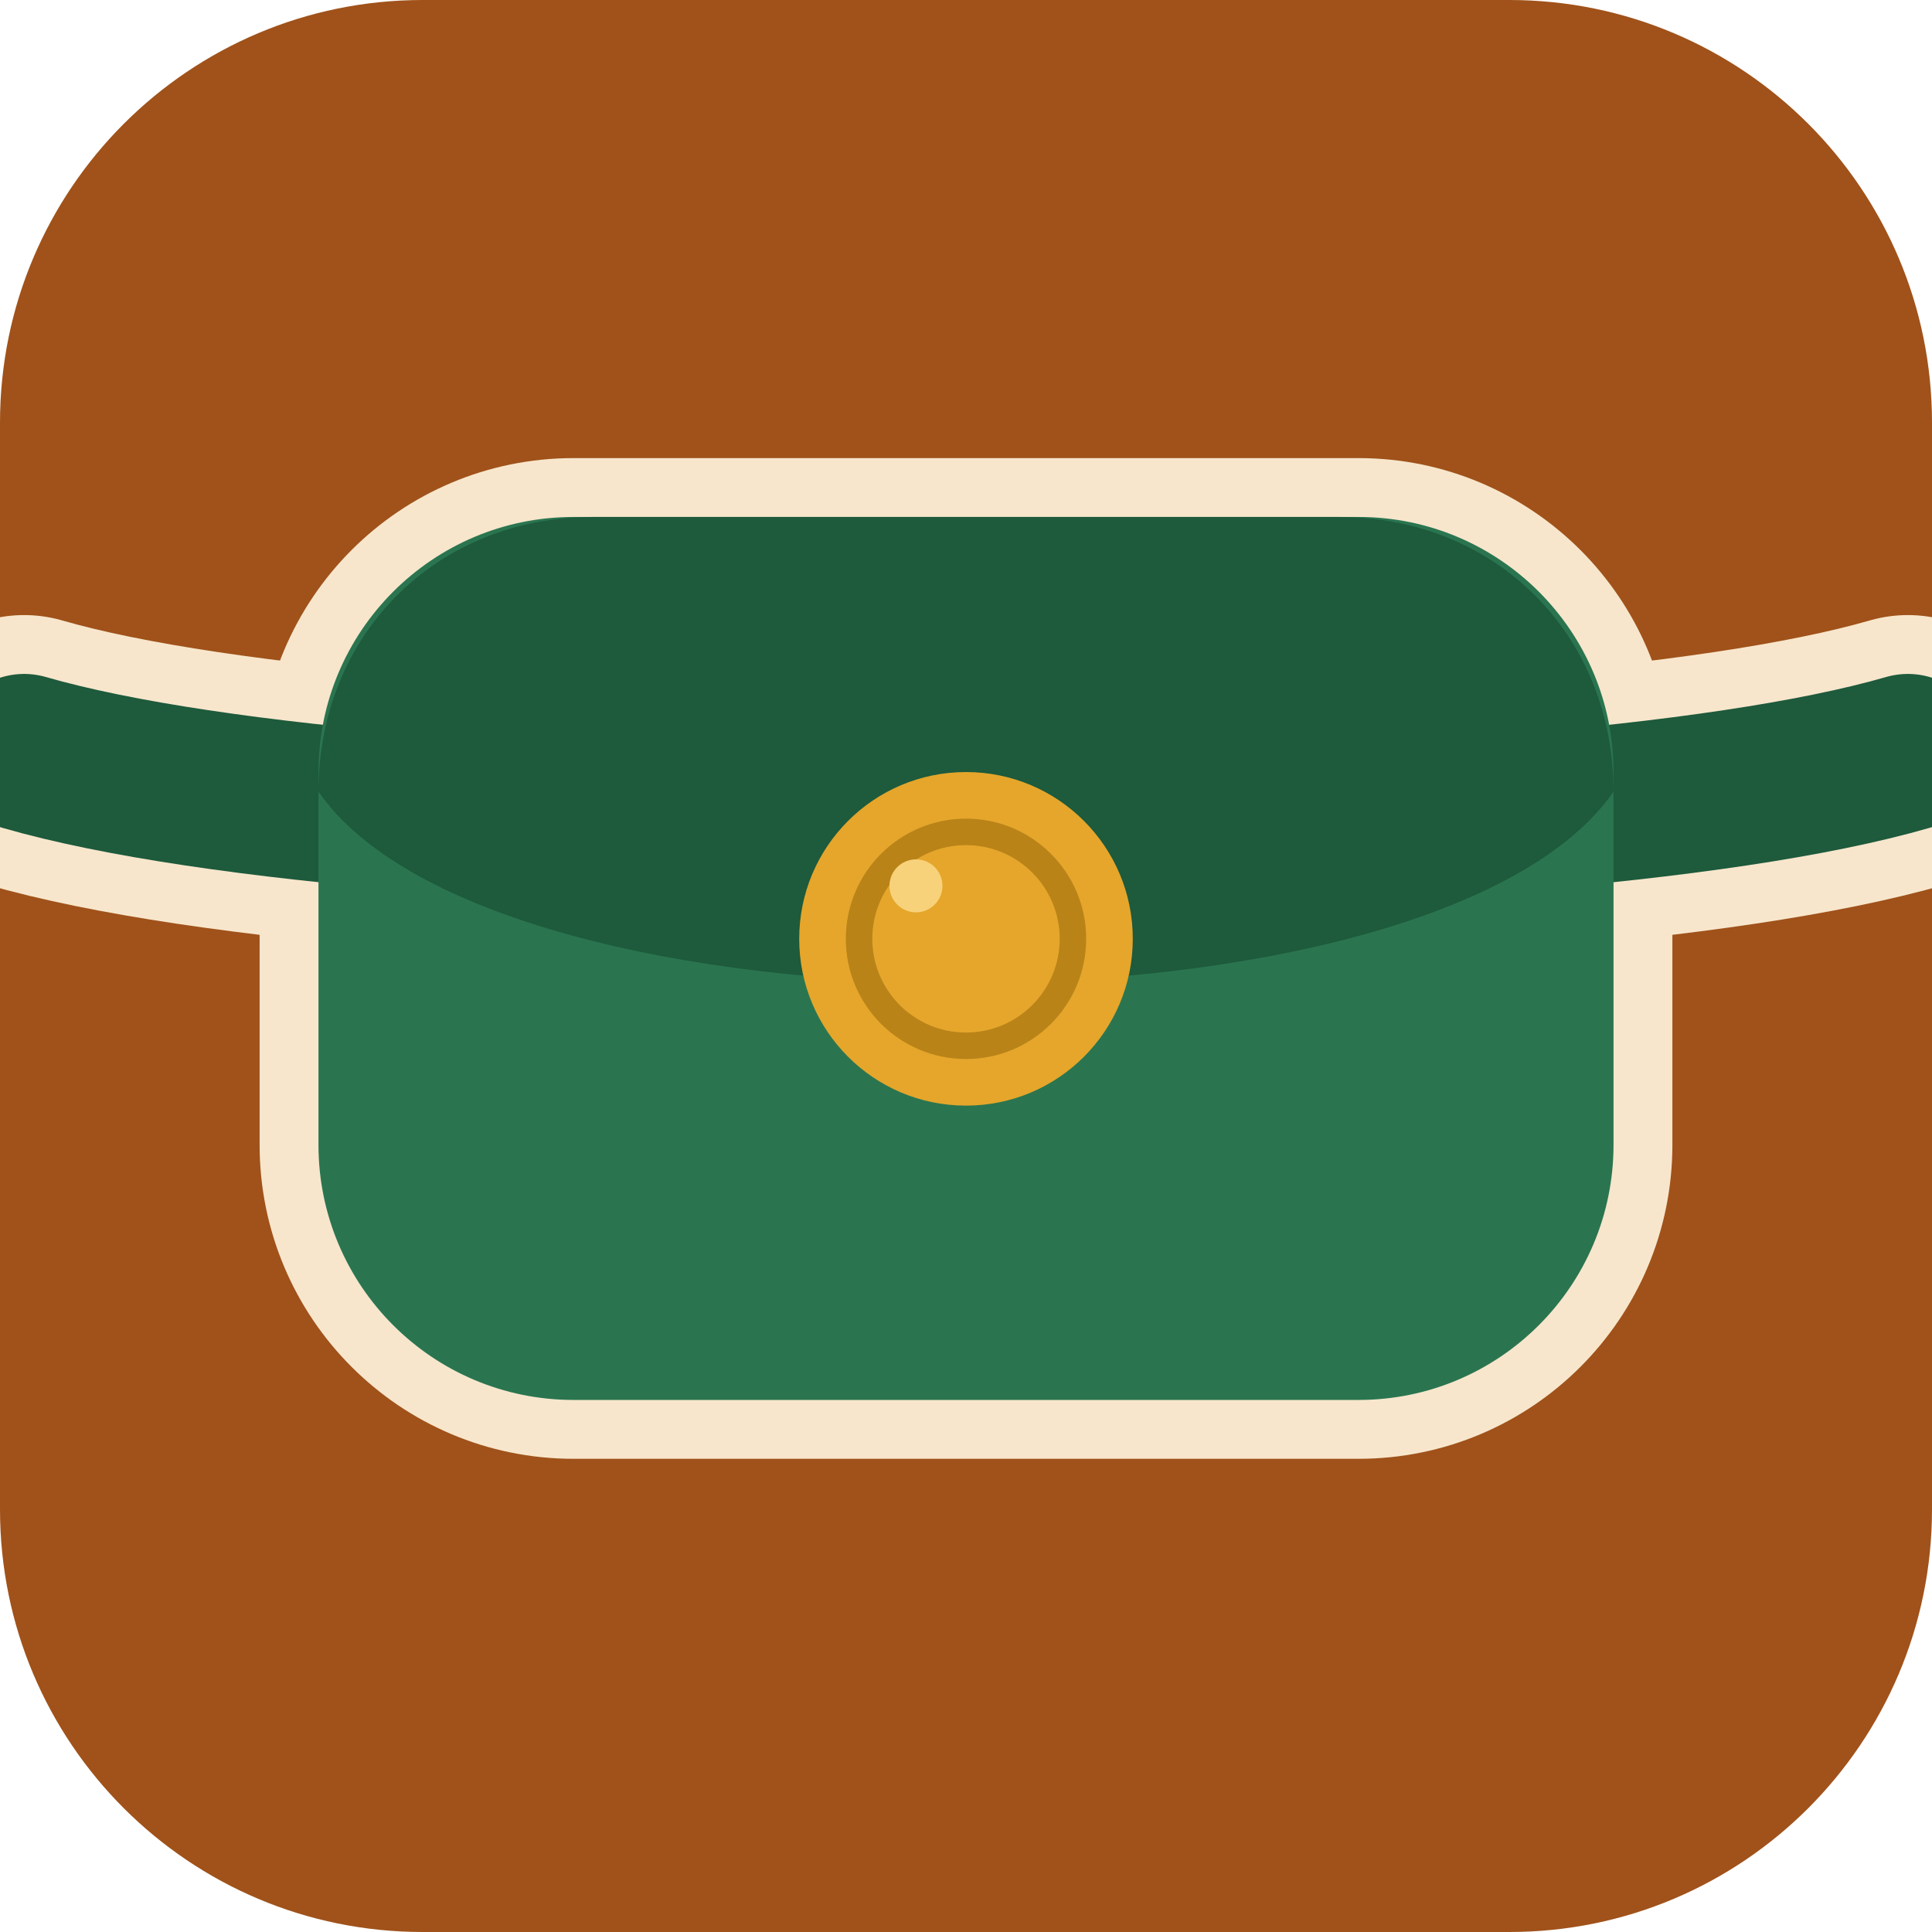
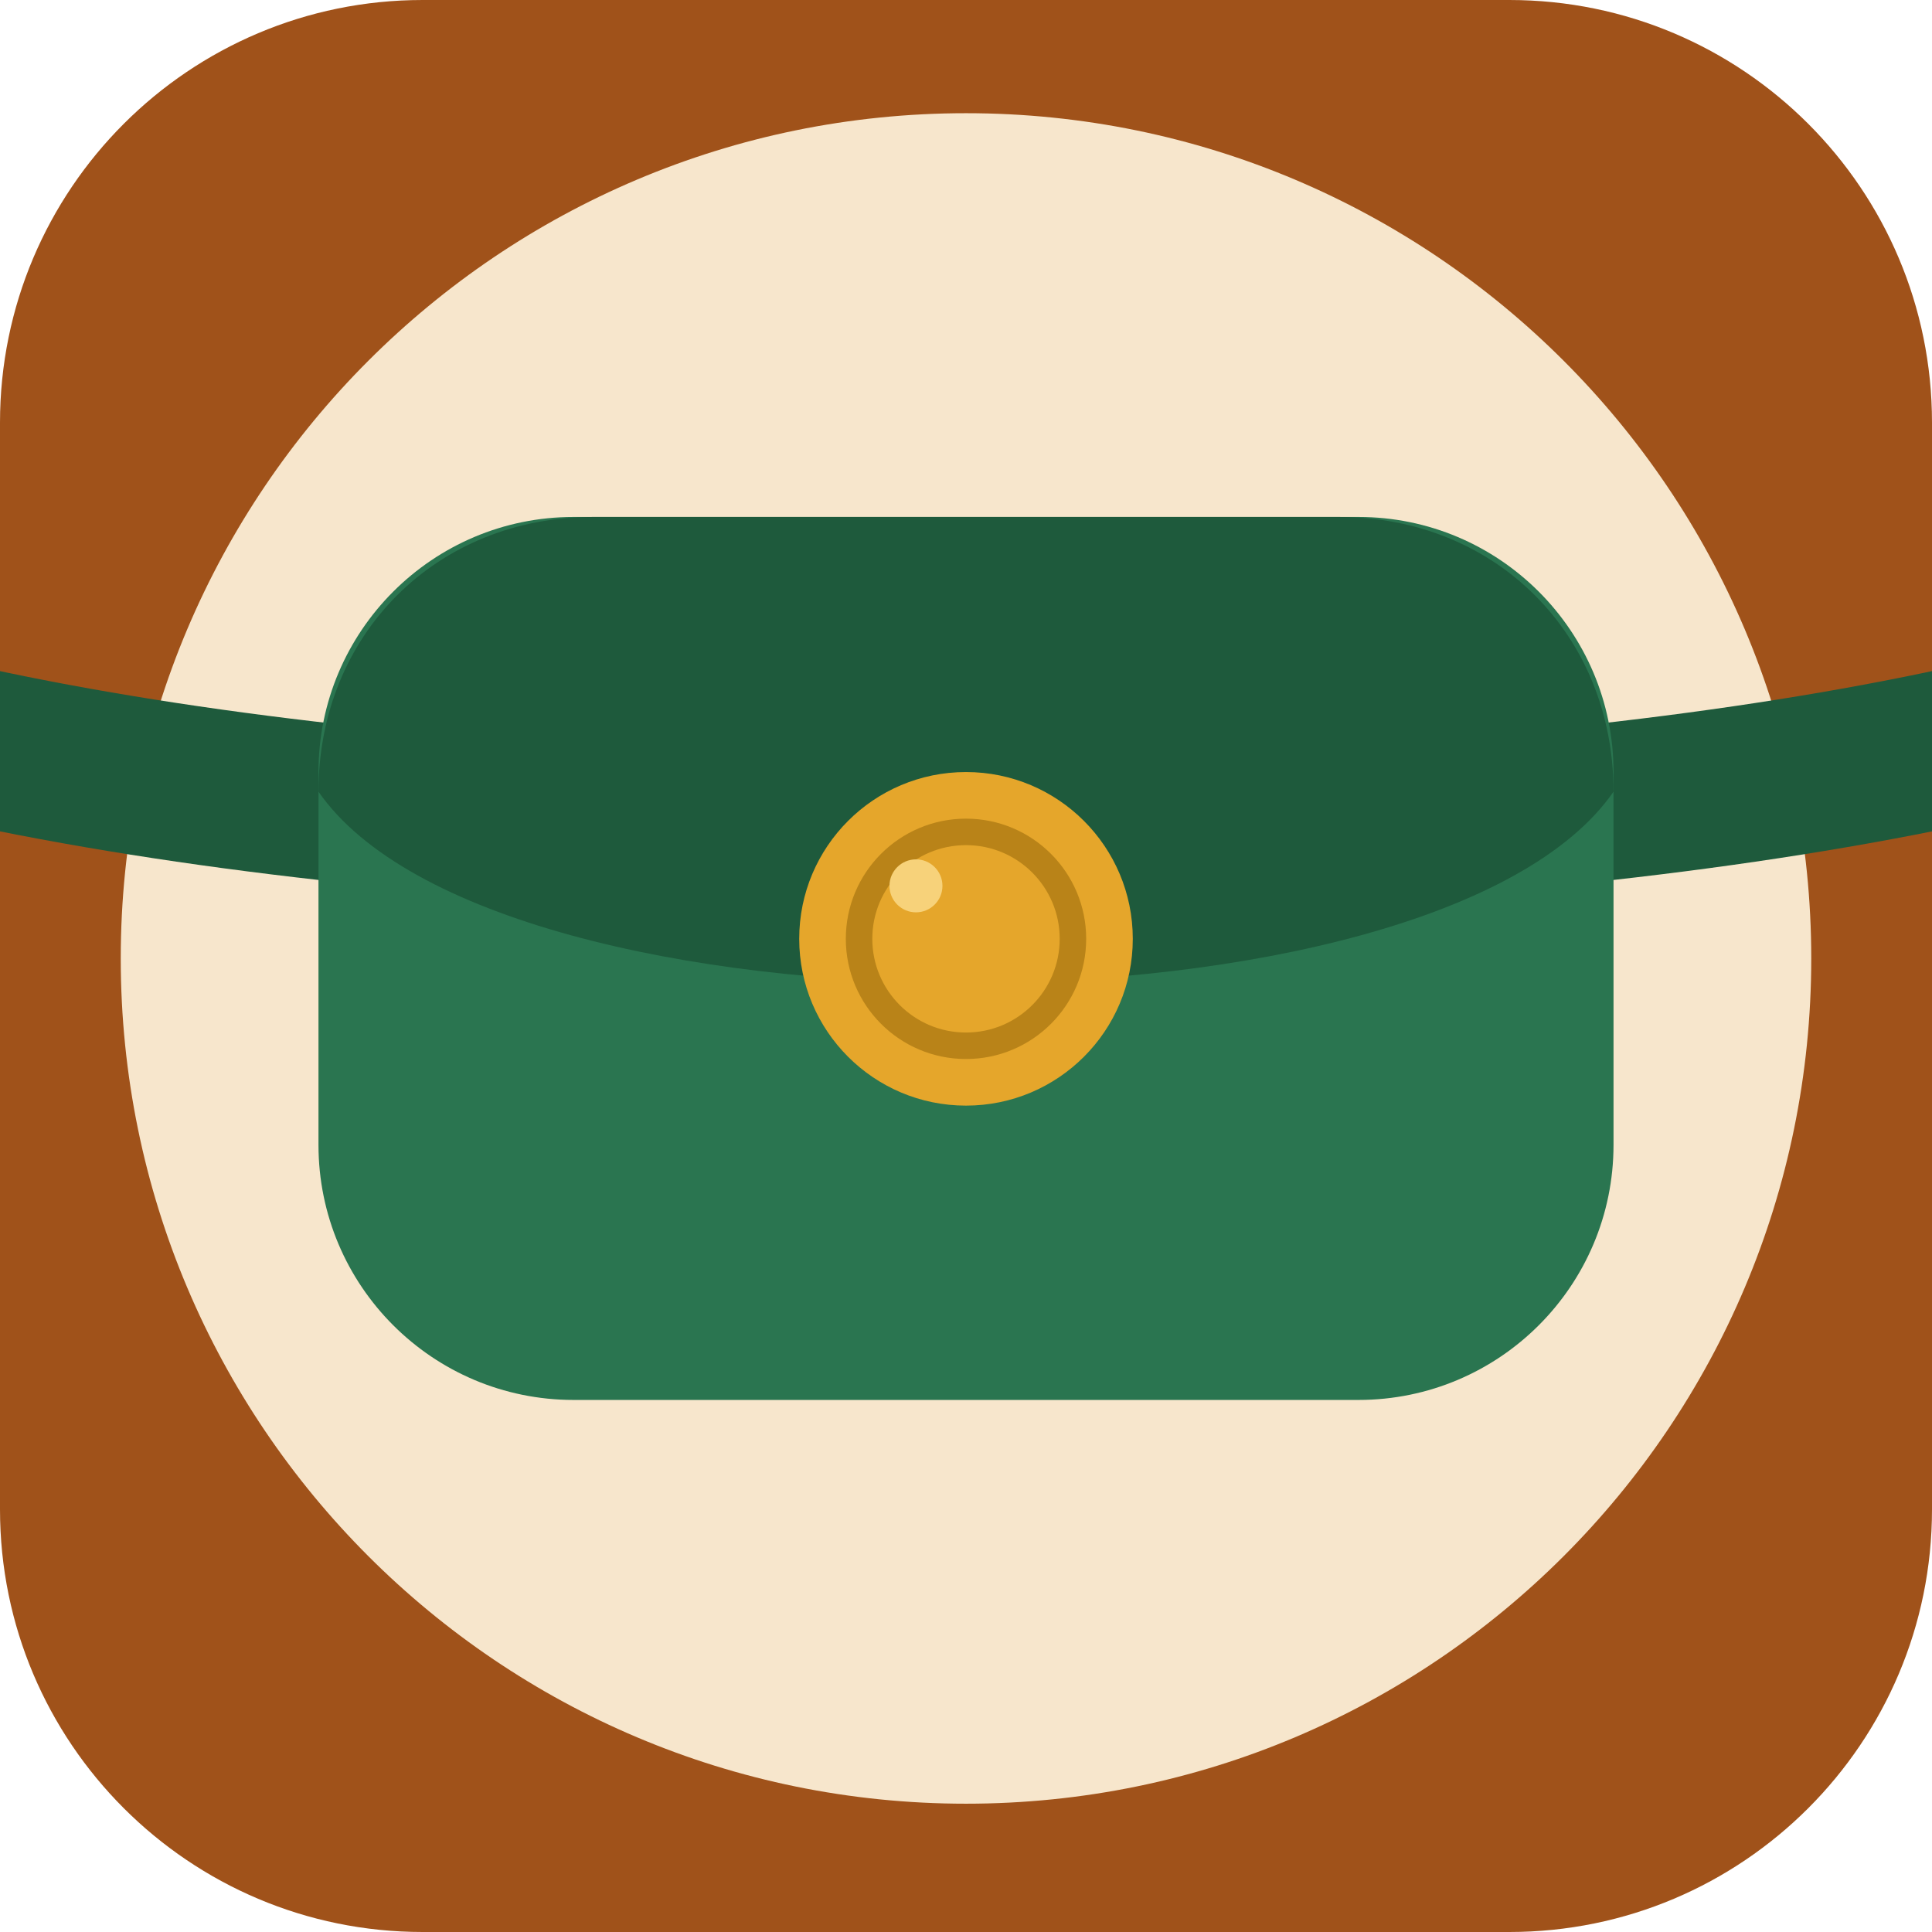
<svg xmlns="http://www.w3.org/2000/svg" viewBox="0 0 256 256" role="img" aria-labelledby="t">
  <rect width="256" height="256" rx="56" fill="#A0521A" />
+   <circle cx="128" cy="127" r="112" fill="#F7E6CC" />
  <g transform="translate(128 127) scale(1.3) translate(-128 -127)">
-     <path d="M32 106 C70 117 186 117 224 106" fill="none" stroke="#F7E6CC" stroke-width="28" stroke-linecap="round" />
-     <rect x="62" y="82" width="132" height="90" rx="26" fill="#F7E6CC" stroke="#F7E6CC" stroke-width="12" />
-     <path d="M32 106 C70 117 186 117 224 106" fill="none" stroke="#1E5A3C" stroke-width="16" stroke-linecap="round" />
+     <path d="M-12 92 C40 122 216 122 268 92" fill="none" stroke="#1E5A3C" stroke-width="16" stroke-linecap="round" />
    <rect x="62" y="82" width="132" height="90" rx="26" fill="#2A7550" />
    <path d="M62 110 C62 94 74 82 90 82 H166 C182 82 194 94 194 110 C176 136 80 136 62 110 Z" fill="#1E5A3C" />
    <circle cx="128" cy="125" r="17" fill="#E5A62B" />
    <circle cx="128" cy="125" r="10.9" fill="none" stroke="#B98318" stroke-width="2.7" />
    <circle cx="122.9" cy="119.6" r="2.7" fill="#F7D27A" />
  </g>
</svg>
